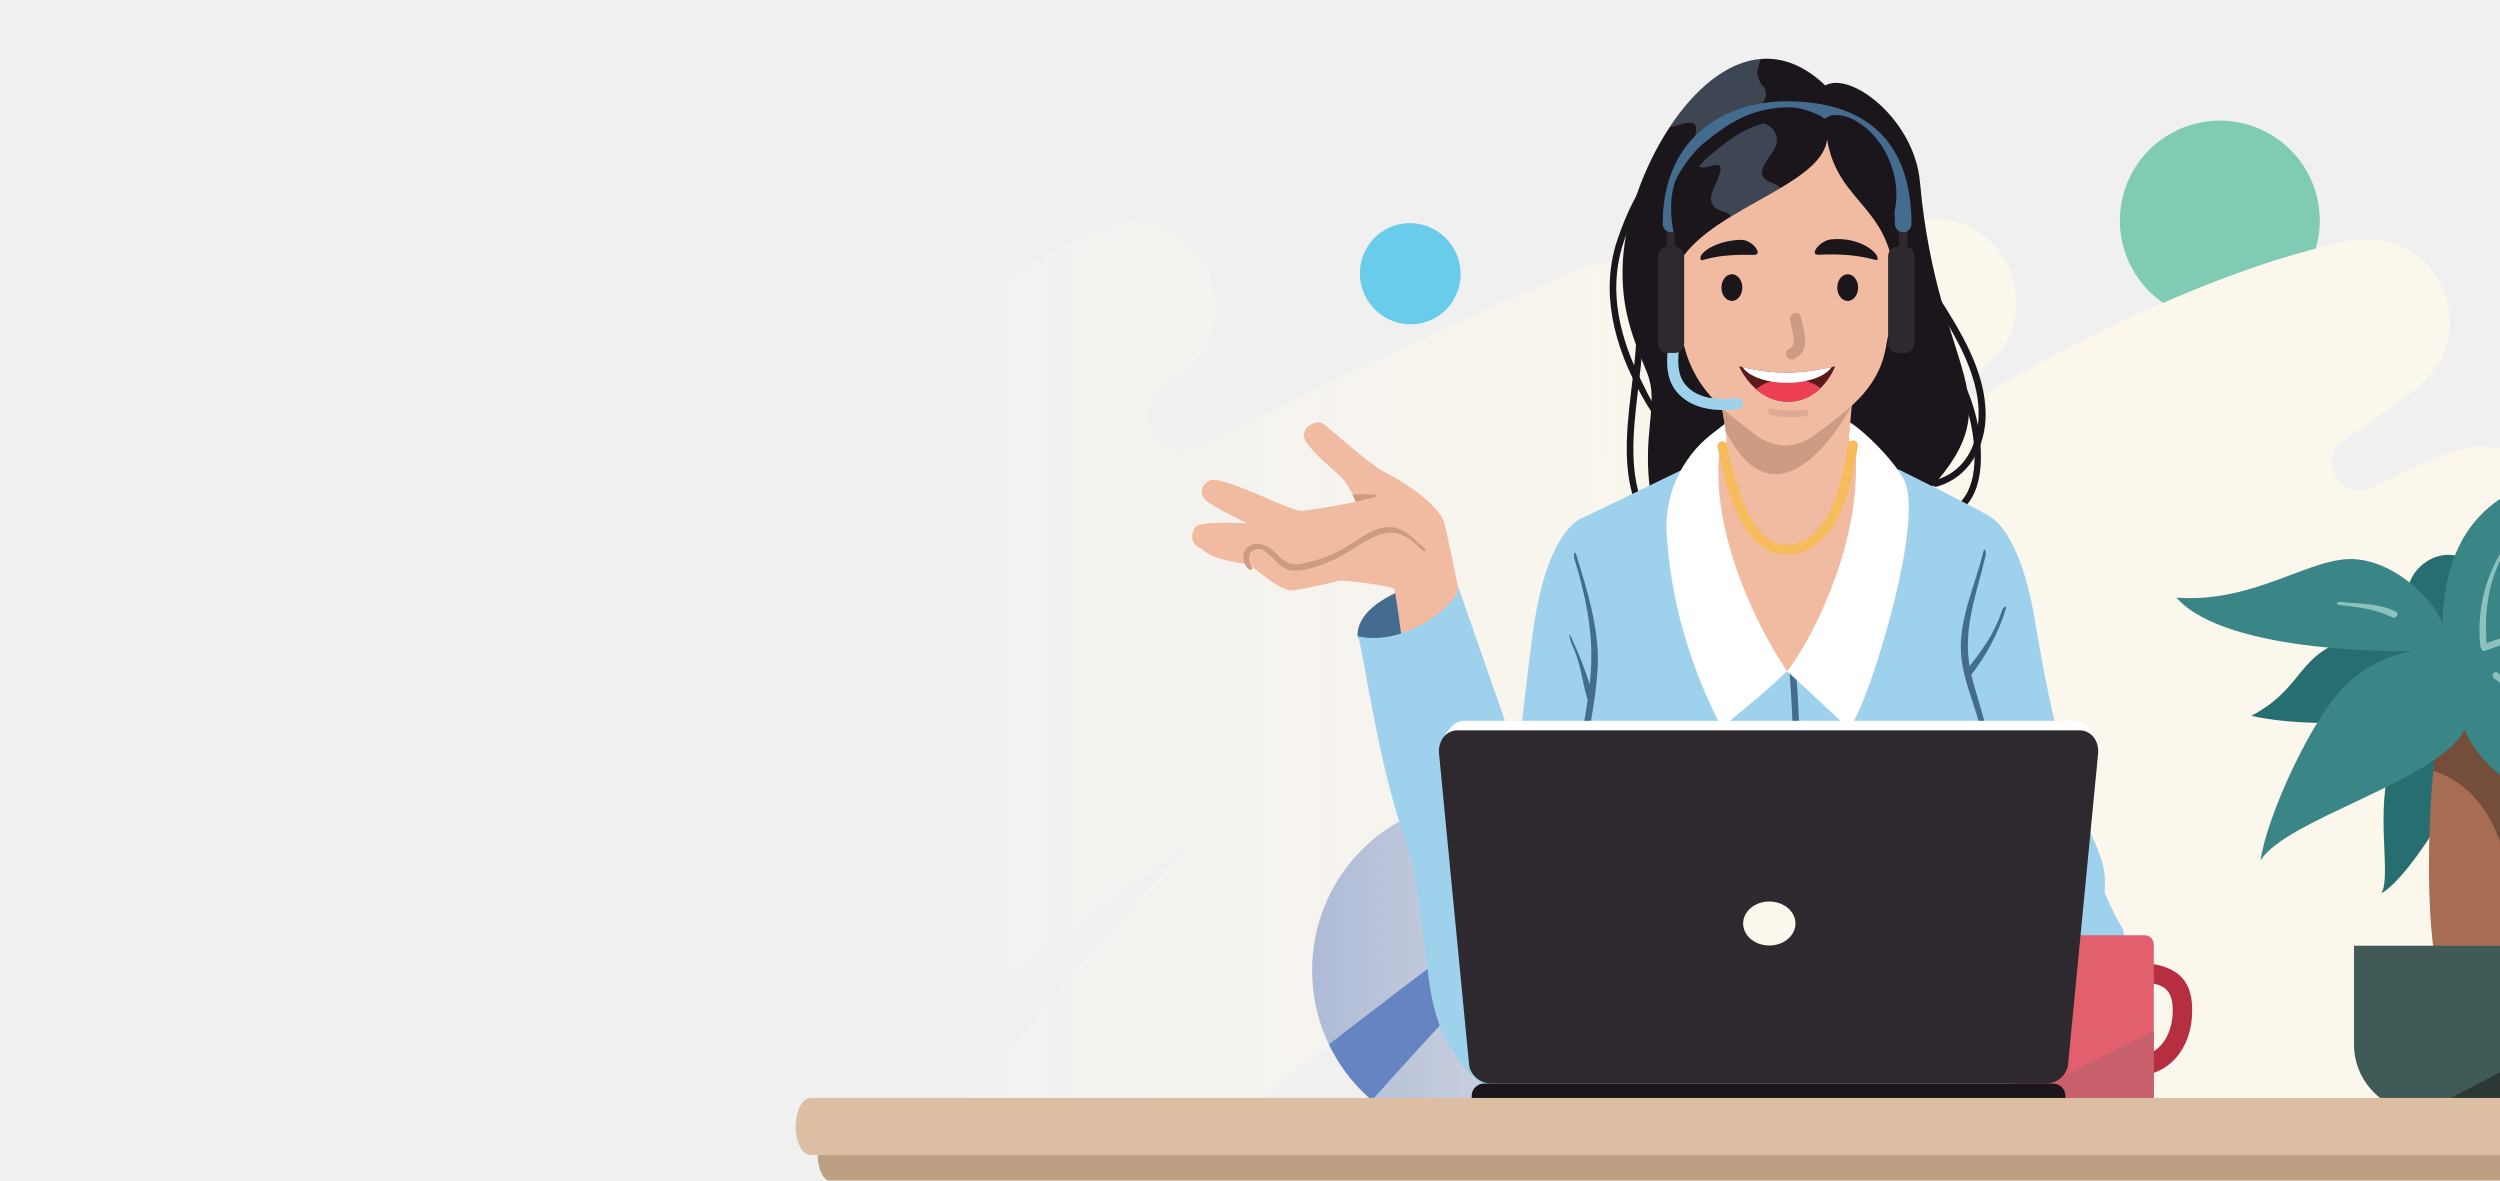
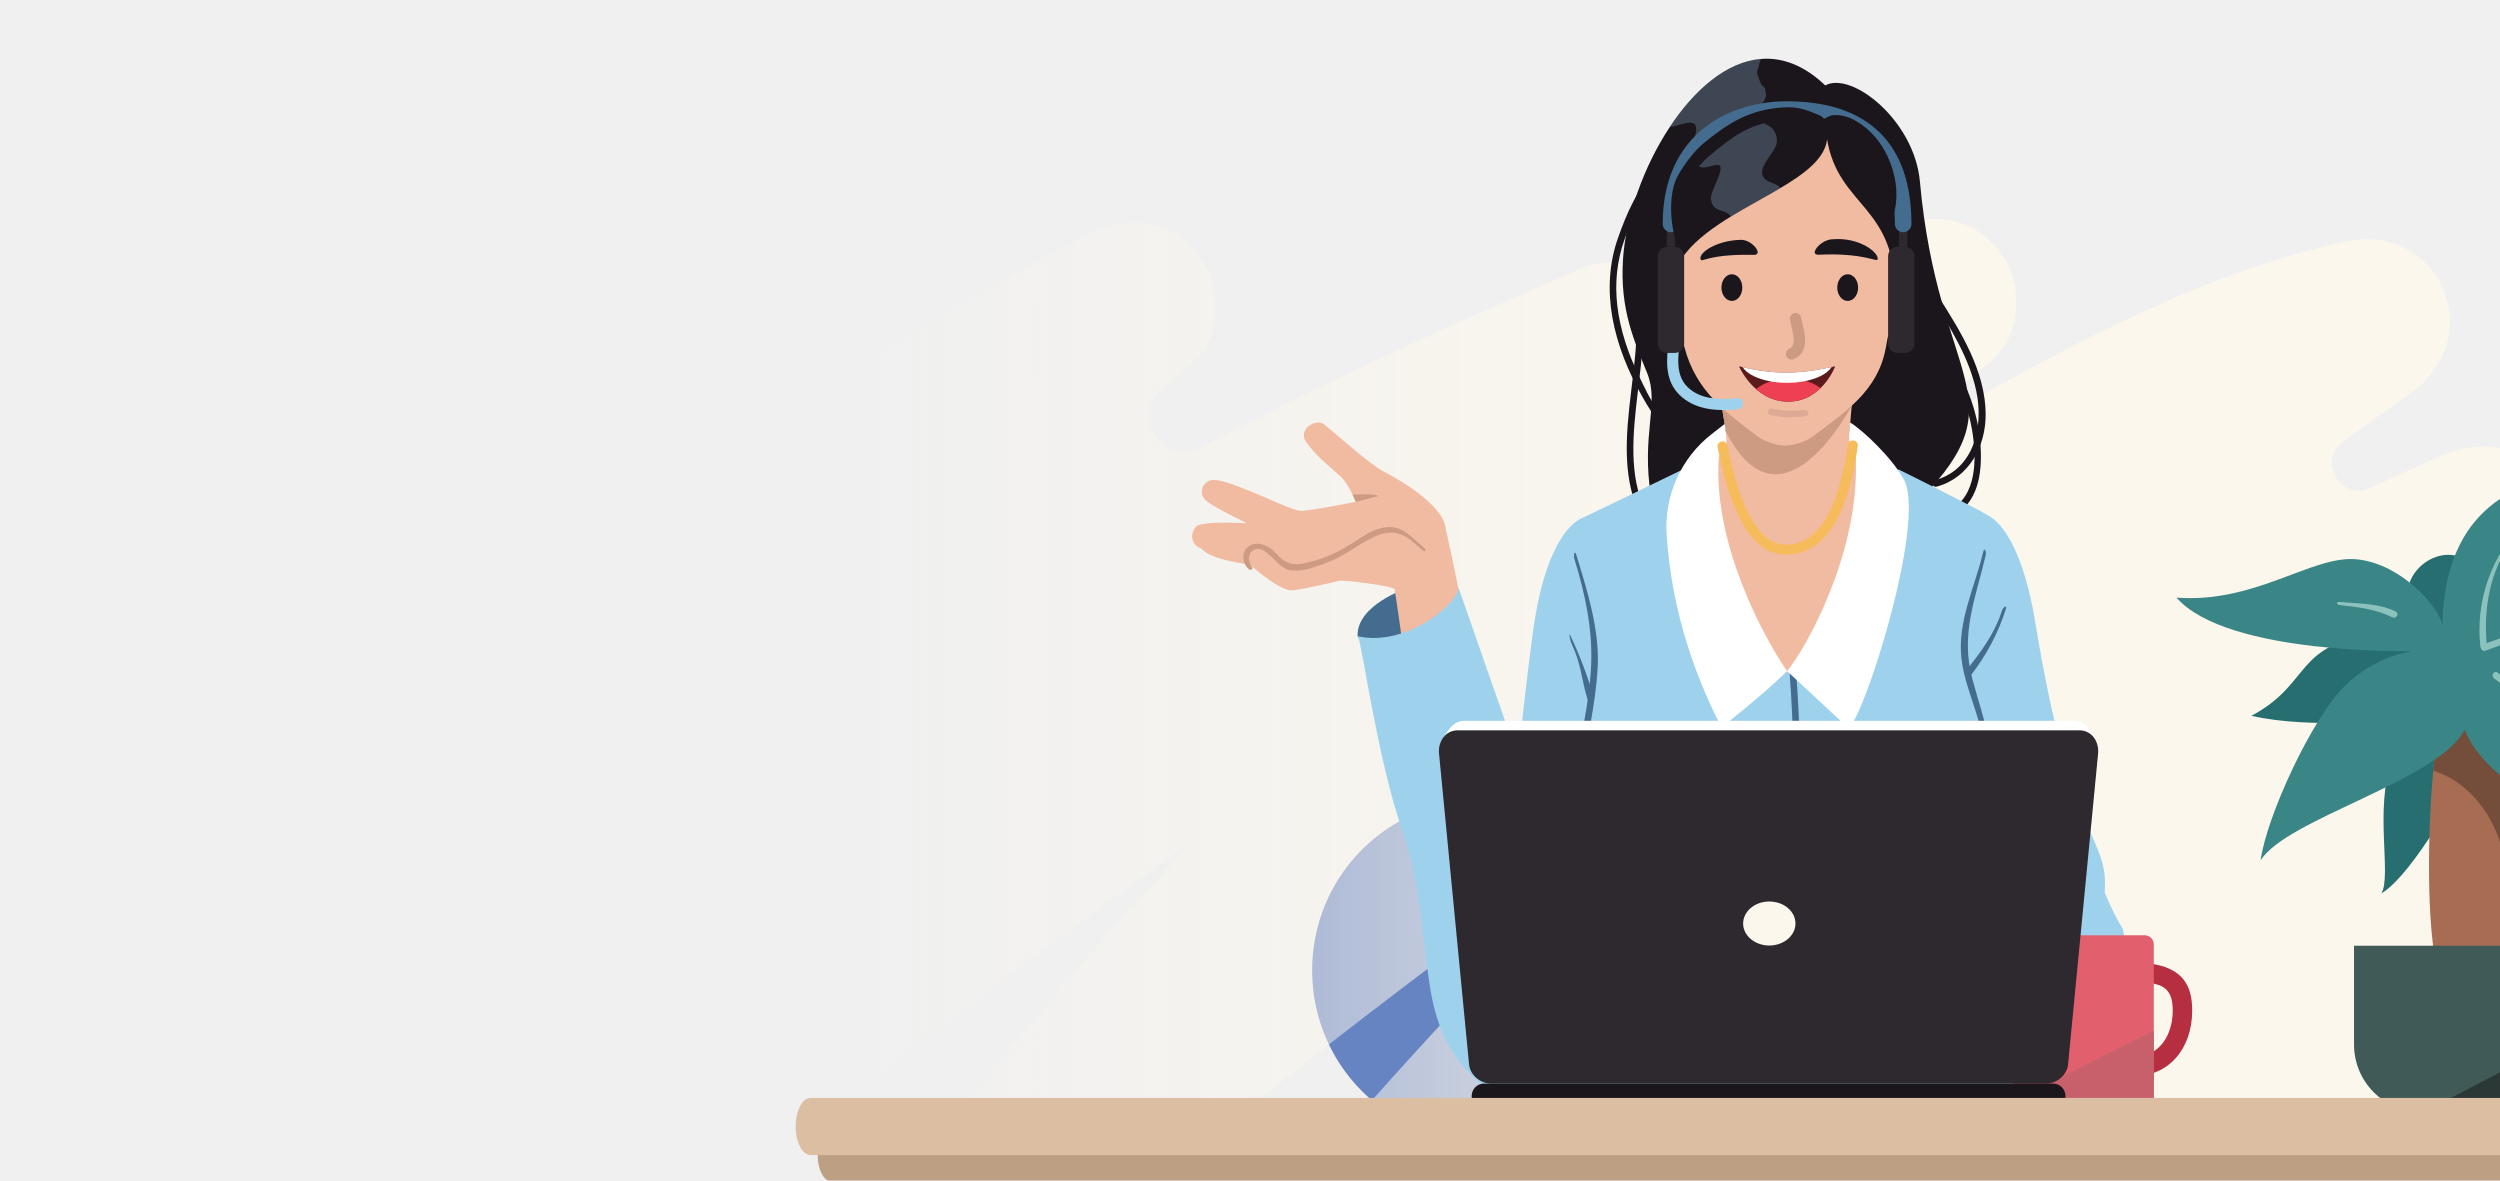
<svg xmlns="http://www.w3.org/2000/svg" width="684" height="323" viewBox="0 0 684 323" fill="none">
  <path d="M451 265.5C451 291.181 430.404 312 405 312C379.593 312 359 291.181 359 265.5C359 239.819 379.593 219 405 219C430.404 219 451 239.819 451 265.5Z" fill="#6683C2" />
-   <path d="M621.018 84.03C607.94 91.58 591.219 87.099 583.668 74.021C576.118 60.944 580.598 44.222 593.676 36.671C606.754 29.121 623.477 33.602 631.026 46.679C638.577 59.757 634.096 76.479 621.018 84.03Z" fill="#7FCBB4" />
-   <path d="M392.78 86.902C386.204 90.698 377.767 88.398 373.936 81.763C370.106 75.128 372.332 66.672 378.908 62.875C385.485 59.078 393.922 61.378 397.752 68.013C401.583 74.648 399.357 83.105 392.78 86.902Z" fill="#68CCEA" />
  <g clip-path="url(#clip0_2007_3315)">
    <path d="M-122.702 313.504H-31.721C-31.544 313.268 -31.363 313.033 -31.186 312.798C-31.065 312.642 -30.944 312.487 -30.823 312.331C-30.771 312.722 -30.71 313.113 -30.635 313.504H22.888C47.277 293.456 71.187 273.906 95.93 254.272C79.922 273.284 64.729 293.031 50.623 313.504H119.316C126.516 307.654 133.573 302.04 140.151 296.904C139.325 297.485 145.051 293.297 140.238 296.844C142.573 295.247 169.153 273.811 213.05 244.129C190.894 265.382 168.772 288.02 145.73 313.507H217.358C245.251 290.664 273.004 268.853 309.651 242.096C315.249 238.007 320.865 233.944 326.5 229.9C318.787 238.128 311.171 246.454 303.68 254.894C286.786 273.929 270.488 293.487 254.767 313.507H328.386C340.411 303.926 350.354 296.062 362.092 286.92C392.546 263.251 424.237 239.649 455.336 217.906C439.29 233.36 423.562 249.151 408.21 265.314C393.258 281.056 378.658 297.132 364.396 313.507H446.521C457.188 305.617 467.896 297.777 478.672 290.038C477.594 291.264 476.515 292.489 475.44 293.718C469.767 300.235 464.2 306.835 458.715 313.504H549.206C554.294 309.748 559.394 306.008 564.52 302.31C565.172 301.839 565.825 301.373 566.477 300.906C565.493 301.976 564.493 303.034 563.509 304.111C560.673 307.218 557.866 310.355 555.079 313.504H769.083C769.773 311.687 770.445 309.862 771.086 308.018C774.058 299.453 769.671 289.238 762.95 284.019C760.038 281.754 756.994 280.407 753.875 279.804C759.167 275.476 764.496 271.194 769.879 266.979C777.419 261.073 778.377 247.023 773.428 239.308C768.257 231.243 757.439 225.314 747.787 228.816C722.602 237.95 697.821 248.233 673.564 259.624C682.888 251.169 692.292 242.813 701.748 234.528C716.477 221.62 731.334 208.855 746.195 196.099C753.498 189.829 754.863 176.412 749.745 168.427C747.629 165.127 744.883 162.365 741.597 160.234C737.331 157.468 728.947 155.909 724.104 157.931C696.905 169.292 670.626 182.303 645.072 196.577C645.92 195.928 646.769 195.276 647.622 194.631C652.012 191.315 656.433 188.038 660.88 184.802C670.411 177.865 680.075 171.113 689.855 164.531C699.707 157.897 704.924 144.093 698.002 133.29C691.104 122.529 680.429 119.141 666.937 125.097C660.77 127.82 654.645 130.616 648.557 133.487C640.474 137.3 633.9 126.053 641.13 120.788C646.894 116.592 652.913 112.272 659.235 107.803C681.761 91.876 666.96 60.619 641.741 66.07C592.616 76.684 538.234 109.336 493.183 137.952C541.719 99.31 547.565 100.877 550.9 88.697C552.397 83.231 551.722 75.951 548.61 71.104C545.483 66.229 540.833 61.935 535.043 60.612C528.714 59.163 523.44 60.301 517.549 62.914C498.527 71.343 479.868 80.522 461.518 90.29C458.81 78.095 444.665 68.376 433.478 73.118C431.671 73.884 429.868 74.662 428.061 75.436L428.054 75.42C425.636 77.017 386.296 92.3 328.39 122.392C318.221 127.676 309.055 113.842 317.832 106.453C320.533 104.181 323.234 101.905 325.938 99.629C334.595 92.342 334.082 77.935 327.715 69.647C320.612 60.403 308.614 58.487 298.426 63.768C267.889 79.593 238.322 97.057 209.501 115.701C200.241 121.69 190.223 109.268 197.963 101.397C198.193 101.161 198.427 100.926 198.657 100.691C206.642 92.573 207.302 79.65 200.433 70.709C193.829 62.114 180.695 58.594 171.145 64.83C145.01 81.884 119.674 100.202 95.27 119.703C91.811 122.464 87.33 117.878 90.144 114.453C98.431 104.359 107.381 93.837 116.653 83.367C136.398 61.074 108.619 31.411 84.543 51.075C68.709 64.01 53.383 77.571 38.602 91.701C34.023 96.079 26.483 92.733 26.543 86.379C26.543 86.269 26.543 86.159 26.543 86.045C26.543 63.999 -1.931 56.557 -12.217 69.897C-66.03 139.701 -104.111 210.578 -131.988 288.396C-135.187 297.325 -130.45 308.121 -122.702 313.5V313.504Z" fill="url(#paint0_linear_2007_3315)" />
    <path d="M651.368 172.907C626.938 176.465 632.863 186.817 615.977 195.852C632.882 199.626 654.419 196.755 654.419 196.755C654.419 196.755 659.27 194.949 654.419 208.138C649.569 221.328 654.419 239.573 651.545 244.451C660.707 238.852 674.18 213.195 674.18 213.195C674.18 213.195 676.191 214.818 680.649 220.421C685.103 226.024 692.504 228.007 694.48 231.622C696.947 220.963 694.48 203.981 694.48 203.981C694.48 203.981 685.813 206.238 702.744 208.677C719.673 211.116 736.857 201.902 746.019 205.153C733.802 187.268 706.158 174.894 716.964 177.242C717.519 177.364 664.475 188.084 651.364 172.907H651.368Z" fill="#266E70" />
    <path d="M660.349 167.125C654.959 159.357 664.573 149.422 672.924 152.313C684.032 156.159 668.828 175.436 685.609 167.125C693.764 156.827 709.934 156.106 705.26 165.32C700.591 174.534 668.613 189.71 660.349 167.125Z" fill="#266E70" />
    <path d="M683.889 264.089C680.656 269.927 666.994 266.061 666.994 266.061C663.698 252.834 664.279 226.149 665.742 210.866C666.278 205.35 666.923 201.33 667.541 199.953C669.876 194.763 677.593 187.177 681.546 198.018C681.791 198.693 682.029 199.516 682.255 200.465C682.32 200.719 682.384 200.984 682.436 201.269C682.617 202.073 682.783 202.957 682.946 203.917C682.983 204.11 683.017 204.307 683.044 204.501C683.217 205.525 683.372 206.629 683.526 207.789C683.564 208.074 683.609 208.355 683.636 208.639C683.655 208.757 683.674 208.878 683.681 208.996C683.745 209.451 683.798 209.929 683.855 210.403C683.881 210.676 683.919 210.949 683.945 211.234C683.99 211.681 684.043 212.129 684.092 212.595C684.119 212.842 684.145 213.089 684.164 213.343C684.247 214.101 684.311 214.868 684.383 215.653C684.409 215.918 684.428 216.173 684.454 216.438C684.518 217.235 684.583 218.035 684.647 218.851C684.711 219.662 684.775 220.485 684.828 221.316C684.865 221.862 684.899 222.42 684.937 222.989C684.975 223.611 685.009 224.229 685.047 224.863C685.073 225.273 685.099 225.686 685.118 226.096C685.299 229.483 685.435 232.927 685.518 236.288C685.846 249.451 685.382 261.396 683.892 264.089H683.889Z" fill="#A76D52" />
    <path d="M685.51 236.284C682.802 221.563 674.093 213.441 665.738 210.866C666.274 205.35 666.919 201.33 667.537 199.953C669.872 194.763 677.589 187.177 681.542 198.018C681.788 198.693 682.025 199.516 682.252 200.465C682.316 200.719 682.38 200.984 682.433 201.269C682.614 202.073 682.78 202.957 682.942 203.917C682.979 204.11 683.013 204.307 683.04 204.501C683.213 205.525 683.368 206.629 683.523 207.789C683.56 208.074 683.606 208.355 683.632 208.639C683.651 208.757 683.67 208.878 683.677 208.996C683.741 209.451 683.794 209.929 683.851 210.403C683.877 210.676 683.915 210.949 683.941 211.234C683.994 211.681 684.039 212.129 684.088 212.595C684.115 212.842 684.141 213.089 684.16 213.343C684.243 214.101 684.315 214.868 684.379 215.653C684.405 215.918 684.424 216.172 684.45 216.438C684.522 217.235 684.586 218.035 684.643 218.851C684.707 219.662 684.771 220.485 684.824 221.316C684.862 221.862 684.896 222.42 684.933 222.989C684.971 223.611 685.005 224.229 685.043 224.863C685.069 225.273 685.095 225.686 685.114 226.096C685.295 229.483 685.431 232.927 685.514 236.288L685.51 236.284Z" fill="#754D3B" />
    <path d="M644.062 258.751H701.787V285.782C701.787 295.967 693.564 304.232 683.441 304.232H662.409C652.281 304.232 644.062 295.963 644.062 285.782V258.751Z" fill="#405B57" />
    <path d="M701.784 284.113L663.168 304.236H683.438C693.569 304.236 701.784 295.974 701.784 285.786V284.113Z" fill="#2B3836" />
    <path d="M668.255 170.919C668.614 149.783 677.632 140.205 685.61 135.509C693.587 130.813 707.879 119.069 716.569 117.514C704.017 130.521 700.773 159.539 689.095 170.919C701.229 161.284 708.418 156.061 718.293 157.639C734.169 160.173 749.456 168.571 766.162 174.352C757.898 179.412 725.539 185.913 721.597 185.735C717.656 185.553 697.718 183.027 697.718 183.027C710.474 195.313 713.212 224.76 719.926 229.096C706.34 227.833 679.752 214.101 674.362 199.649C667.177 213.559 625.498 224.039 618.493 235.419C620.111 223.497 632.325 196.937 641.309 187.905C650.29 178.873 660.531 178.149 660.531 178.149C660.531 178.149 609.331 179.412 595.5 163.514C617.237 165.142 632.687 151.77 644.904 153.037C657.121 154.301 667.18 166.044 668.259 170.923L668.255 170.919Z" fill="#3A8585" />
    <path d="M725.83 169.006C709.924 168.707 694.361 170.63 679.477 176.282C678.395 176.695 678.862 178.459 679.96 178.042C694.697 172.447 710.165 169.746 725.916 170.046C727.086 170.069 726.995 169.029 725.826 169.006H725.83Z" fill="#8CC2BD" />
    <path d="M688.775 144.935C681.031 153.758 677.357 165.172 678.625 176.889C678.749 178.046 680.567 178.058 680.443 176.889C679.232 165.665 681.657 154.107 689.095 145.629C689.865 144.749 689.552 144.051 688.775 144.935Z" fill="#8CC2BD" />
    <path d="M693.376 199.224C691.912 193.015 688.401 187.776 683.29 184.006C682.347 183.308 681.438 184.893 682.373 185.584C687.092 189.066 691.067 193.477 692.418 199.194C692.686 200.336 693.647 200.37 693.376 199.224Z" fill="#8CC2BD" />
    <path d="M655.485 167.327C650.687 164.96 645.58 165.237 640.322 164.687C639.16 164.565 639.07 165.442 640.22 165.563C645.157 166.079 650.061 166.678 654.568 168.905C655.613 169.421 656.537 167.847 655.485 167.327Z" fill="#8CC2BD" />
    <path d="M525.291 136.769C497.719 164.956 452.691 141.973 451.763 136.223C448.911 118.539 454.116 110.751 450.665 102.083C447.206 93.416 443.118 84.722 444.064 70.774C444.826 59.413 449.651 45.666 456.817 34.799C463.557 24.569 472.365 16.887 481.809 16.128C487.539 15.662 493.506 17.756 499.39 23.37C506.575 19.413 523.786 32.887 525.291 49.703C530.24 104.632 552.875 108.585 525.291 136.773V136.769Z" fill="#1B161C" />
    <path d="M530.317 81.061C529.691 80.075 528.118 80.989 528.748 81.983C533.662 89.729 538.736 97.839 540.697 106.935C542.794 116.665 540.124 128.5 529.366 131.39C528.238 131.694 528.717 133.458 529.849 133.15C538.72 130.768 543.341 122.108 543.277 113.274C543.19 101.477 536.408 90.654 530.317 81.058V81.061Z" fill="#1B161C" />
    <path d="M541.9 122.286C541.361 113.433 538.32 105.035 533.36 97.733C532.704 96.769 531.131 97.68 531.791 98.655C535.752 104.485 538.509 110.998 539.614 117.996C540.806 125.522 541.01 135.787 533.187 139.739C532.142 140.266 533.062 141.844 534.104 141.317C541.191 137.736 542.337 129.532 541.896 122.286H541.9Z" fill="#1B161C" />
    <path d="M462.239 117.147C455.005 117.655 451.093 108.384 448.423 102.865C445.484 96.803 443.255 90.264 442.486 83.539C441.792 77.462 442.384 71.351 444.44 65.581C446.631 59.429 449.743 52.02 454.68 47.598C455.555 46.812 454.265 45.526 453.394 46.308C448.147 51.008 444.994 58.552 442.686 65.1C440.219 72.098 439.849 79.506 441.135 86.793C442.49 94.482 445.545 101.83 449.373 108.593C452.236 113.649 455.676 119.442 462.239 118.979C463.397 118.899 463.408 117.071 462.239 117.151V117.147Z" fill="#1B161C" />
    <path d="M455.294 146.138C446.758 138.814 446.355 126.44 447.185 116.005C448.037 105.266 450.285 94.687 449.433 83.868C449.342 82.704 447.524 82.692 447.615 83.868C448.599 96.344 445.397 108.509 445.099 120.932C444.872 130.442 446.43 140.926 454.008 147.428C454.894 148.187 456.184 146.901 455.29 146.138H455.294Z" fill="#1B161C" />
    <path d="M519.575 128.506C519.575 128.506 540.709 138.93 544.662 141.46C548.615 143.99 553.884 152.104 556.879 170.41C566.984 232.195 577.009 228.341 575.84 244.219C577.835 248.931 579.476 252.136 580.6 253.759C581.453 254.992 582.245 263.614 580.242 269.774C579.235 272.873 582.637 284.018 582.995 286.267C583.354 288.517 572.121 312.335 564.313 312.335H502.677C502.677 312.335 448.525 316.173 449.705 309.934C450.886 303.694 442.701 290.74 440.415 280.122C430.48 270.878 414.389 264.578 414.084 244.102C413.895 231.47 413.658 216.555 419.312 173.616C422.503 149.373 429.68 143.053 432.924 141.699C434.063 141.225 460.285 128.506 460.285 128.506H519.579H519.575Z" fill="#9ED2EC" />
    <path d="M491.424 183.889C491.337 182.72 489.557 183.092 489.644 184.253C490.666 197.825 490.979 211.42 490.606 225.026C490.575 226.198 492.386 226.327 492.416 225.151C492.793 211.382 492.457 197.624 491.424 183.889Z" fill="#446C8F" />
    <path d="M468.85 126.465C462.373 143.929 480.776 178.915 489.391 184.214C510.129 165.908 511.796 134.515 510.887 125.745C510.359 125.654 506.059 121.853 506.025 118.185C488.656 115.241 476.62 117.043 472.21 118.056C471.52 121.618 468.85 126.469 468.85 126.469V126.465Z" fill="#F1BBA2" />
    <path d="M470.289 106.911C471.07 110.196 472.85 123.412 473.842 125.862C478.67 137.785 485.026 138.869 488.952 138.869C493.195 138.869 501.305 136.821 504.779 126.101C505.971 122.426 506.024 116.683 507.083 105.986C488.963 102.386 470.285 106.908 470.285 106.908L470.289 106.911Z" fill="#F1BBA2" />
    <path d="M506.719 110.974C497.135 127.596 483.183 139.803 472.21 118.052C472.108 117.449 470.984 110.64 470.984 110.64L506.738 109.889L506.719 110.974Z" fill="#CD9A82" />
    <path d="M516.108 70.65C526.402 68.993 525.41 85.558 514.762 93.546C514.762 93.546 514.762 73.757 516.108 70.65Z" fill="#F1BBA2" />
    <path d="M458.935 70.65C448.641 68.993 446.718 83.438 460.281 93.546C460.281 93.546 460.281 73.757 458.935 70.65Z" fill="#F1BBA2" />
    <path d="M519.62 59.078C519.62 45.813 514.603 28.846 488.426 28.846C462.25 28.846 457.177 45.619 457.177 62.583C457.097 75.605 458.006 84.223 460.873 95.042C464.053 107.036 472.041 112.711 480.902 119.425C482.176 120.392 485.269 121.803 488.426 121.943C491.583 121.803 494.676 120.392 495.951 119.425C504.811 112.711 513.819 107.036 515.98 95.042C518.13 83.1 520.616 71.713 519.624 59.078H519.62Z" fill="#F1BBA2" />
    <path d="M502.672 78.686C502.672 76.668 503.951 75.033 505.527 75.033C507.104 75.033 508.382 76.668 508.382 78.686C508.382 80.704 507.104 82.338 505.527 82.338C503.951 82.338 502.672 80.704 502.672 78.686Z" fill="#1B161C" />
    <path d="M470.984 78.686C470.984 76.668 472.263 75.033 473.84 75.033C475.416 75.033 476.695 76.668 476.695 78.686C476.695 80.704 475.416 82.338 473.84 82.338C472.263 82.338 470.984 80.704 470.984 78.686Z" fill="#1B161C" />
    <path d="M490.199 98.387C489.611 98.387 489.045 98.049 488.781 97.472C488.419 96.683 488.762 95.754 489.547 95.39C491.112 94.665 491.003 92.974 490.165 89.45C489.999 88.755 489.845 88.096 489.735 87.466C489.592 86.612 490.161 85.801 491.01 85.656C491.859 85.508 492.666 86.085 492.809 86.939C492.9 87.47 493.043 88.076 493.198 88.721C493.918 91.748 495.005 96.319 490.852 98.242C490.641 98.341 490.418 98.387 490.199 98.387Z" fill="#CD9A82" />
    <path d="M500.999 65.492C497.928 65.803 494.813 69.828 497.589 69.692C509.35 69.126 513.385 71.634 513.672 71.046C514.43 69.494 509.036 64.673 500.999 65.492Z" fill="#1B161C" />
    <path d="M476.327 65.617C479.412 65.549 482.618 69.793 479.838 69.729C468.066 69.463 465.773 71.656 465.388 71.125C464.234 69.532 469.236 65.772 476.323 65.617H476.327Z" fill="#1B161C" />
    <path d="M475.785 100.216C485.547 102.643 492.585 102.382 502.117 100.216C502.117 100.216 498.522 109.889 489.236 109.889C479.949 109.889 475.785 100.216 475.785 100.216Z" fill="#5D1A1C" />
    <mask id="mask0_2007_3315" style="mask-type:luminance" maskUnits="userSpaceOnUse" x="475" y="100" width="28" height="10">
      <path d="M475.781 100.215C485.543 102.643 492.581 102.381 502.113 100.215C502.113 100.215 498.518 109.888 489.232 109.888C479.945 109.888 475.781 100.215 475.781 100.215Z" fill="white" />
    </mask>
    <g mask="url(#mask0_2007_3315)">
      <path d="M489.455 117.707C495.602 117.707 500.586 114.546 500.586 110.648C500.586 106.749 495.602 103.588 489.455 103.588C483.308 103.588 478.324 106.749 478.324 110.648C478.324 114.546 483.308 117.707 489.455 117.707Z" fill="#ED4053" />
      <path d="M488.946 104.745C495.962 104.745 501.649 102.041 501.649 98.706C501.649 95.371 495.962 92.668 488.946 92.668C481.93 92.668 476.242 95.371 476.242 98.706C476.242 102.041 481.93 104.745 488.946 104.745Z" fill="white" />
    </g>
    <path d="M518.438 81.124C519.064 56.18 503.045 56.848 499.892 38.162C499.284 43.351 493.887 47.433 487.113 51.461C482.862 53.991 478.068 56.495 473.579 59.241C464.089 65.049 455.95 71.926 457.168 82.338L452.2 99.563C452.2 99.563 444.053 51.62 457.168 38.617C459.091 36.709 461 35.048 462.871 33.595C470.181 27.97 477.03 25.675 483.062 25.136C491.571 24.389 498.447 27.116 502.668 28.846C510.642 32.116 528.614 40.518 518.434 81.124H518.438Z" fill="#1B161C" />
    <path opacity="0.26" d="M482.785 48.894C480.153 46.136 485.844 41.797 486.135 38.967C486.252 37.727 485.999 36.676 485.297 35.652C484.136 33.971 481.854 33.763 480.684 32.344C478.633 29.852 481.857 29.321 482.8 27.322C483.291 26.29 483.227 25.85 483.065 25.141C483.012 24.894 482.948 24.621 482.891 24.272C482.782 23.642 482.054 23.551 481.839 23.013C480.277 19.242 480.684 20.327 481.167 18.134C481.311 17.44 481.548 16.784 481.801 16.124C472.356 16.883 463.545 24.564 456.809 34.794C458.744 34.54 461.369 33.323 462.874 33.599C463.919 33.801 464.428 34.715 463.802 37.161C463.247 39.327 461.795 42.696 463.538 44.733C464.164 45.465 464.971 45.692 465.891 45.81C467.008 45.965 469.659 44.733 470.414 45.252C471.975 46.33 467.853 52.293 468.117 54.466C468.49 57.561 470.523 57.197 472.586 58.32C473.084 58.593 473.405 58.897 473.586 59.242C478.071 56.492 482.868 53.988 487.119 51.462C485.976 50.028 483.875 50.047 482.785 48.894Z" fill="#9ED2EC" />
    <path d="M506.221 115.599C509.781 117.784 517.913 125.503 520.969 131.344C527.222 143.305 508.865 199.941 505.527 199.027L488.949 183.612C493.547 178.225 509.54 150.834 507.65 123.576C505.338 121.945 505.87 118.982 506.221 115.599Z" fill="white" />
    <path d="M470.286 124.926C468.465 149.119 483.28 175.566 488.953 183.611C482.624 189.874 470.988 199.039 470.988 199.039C460.031 177.573 456.93 159.672 456.006 146.495C455.252 135.752 459.85 125.336 468.325 118.751C470.399 117.139 471.87 115.989 471.87 115.989C472.904 121.941 472.214 123.936 470.29 124.926H470.286Z" fill="white" />
    <path d="M547.71 167.125C545.666 173.54 541.95 178.361 537.809 183.653C537.092 184.567 538.371 185.868 539.091 184.946C543.429 179.404 546.684 173.289 548.823 166.575C549.181 165.453 548.065 166.01 547.71 167.129V167.125Z" fill="#446C8F" />
    <path d="M431.202 151.589C430.855 150.47 430.429 151.903 430.776 153.03C433.696 162.471 435.793 172.258 435.325 182.246C434.827 192.798 432.055 203.613 430.331 214.029C430.139 215.179 431.893 215.672 432.081 214.515C433.835 203.92 436.638 192.984 437.139 182.246C437.618 172.068 434.171 161.189 431.202 151.589Z" fill="#446C8F" />
    <path d="M542.359 246.864C542.695 240.92 539.311 236 541.597 230.666C543.555 226.096 544.747 221.301 545.154 216.339C546.048 205.491 542.502 196.197 539.685 185.963C536.267 173.559 540.503 163.799 543.276 151.953C543.543 150.811 542.91 149.73 542.642 150.876C540.382 160.529 535.487 169.99 536.648 180.148C537.293 185.808 539.522 191.076 541.118 196.501C542.853 202.407 543.739 208.556 543.445 214.72C543.14 221.119 541.382 226.892 538.696 232.65C537.327 235.582 542.302 238.481 541.435 241.561C540.673 245.263 540.33 247.524 540.843 250.24C541.152 251.878 541.854 253.263 542.321 254.833C543.151 257.606 544.731 258.088 542.744 263.175C542.148 264.696 542.374 265.781 543.377 267.173C544.826 269.183 546.086 268.641 546.055 272.259C546.048 273.09 545.806 274.038 545.49 275.006L547.896 273.435C548.183 272.278 548.311 271.156 548.096 270.169C547.677 268.261 545.867 267.753 544.946 266.243C543.645 264.119 545.459 262.173 545.739 260.239C545.904 259.07 545.618 258.126 545.312 257.003C544.769 255.011 543.475 253.274 542.936 251.252C542.54 249.773 542.363 248.313 542.355 246.852L542.366 246.864H542.359Z" fill="#446C8F" />
    <path d="M571.407 267.393C566.624 267.025 561.702 266.646 556.998 267.849C552.932 268.888 549.428 271.198 545.98 273.508C541.292 276.649 536.694 279.217 530.983 279.858C525.79 280.442 520.524 279.786 515.364 279.16C514.206 279.02 514.218 280.848 515.364 280.988C524.503 282.096 533.771 282.851 542.084 278.155C546.003 275.94 549.484 272.958 553.573 271.035C559.212 268.383 565.372 268.755 571.41 269.222C572.576 269.313 572.572 267.484 571.41 267.393H571.407Z" fill="#446C8F" />
    <path d="M566.074 240.339C556.984 248.472 550.217 257.477 546.185 269.02C545.796 270.132 547.55 270.609 547.935 269.506C551.865 258.255 558.455 248.427 567.315 240.502C568.19 239.721 566.945 239.562 566.074 240.339Z" fill="#446C8F" />
    <path d="M436.027 190.636C434.333 184.852 432.194 179.249 429.618 173.809C429.117 172.747 429.547 175.194 430.044 176.252C432.557 181.555 432.624 185.489 434.273 191.126C434.601 192.252 436.355 191.77 436.023 190.64L436.027 190.636Z" fill="#446C8F" />
    <path d="M488.574 151.76C479.989 151.76 473.89 142.151 469.933 122.404C469.786 121.66 470.261 120.939 471 120.791C471.736 120.644 472.456 121.121 472.603 121.865C476.258 140.084 481.716 149.229 488.826 149.021C497.46 148.778 502.79 140.084 505.6 121.668C505.713 120.92 506.407 120.408 507.154 120.522C507.897 120.636 508.406 121.338 508.293 122.085C506.377 134.644 502.28 151.384 488.905 151.763C488.796 151.763 488.687 151.767 488.577 151.767L488.574 151.76Z" fill="#F6BB5A" />
    <path d="M475.396 108.946C471.262 109.314 466.751 109.435 463.138 107.046C458.879 104.227 458.891 99.744 459.4 95.142C459.619 93.181 456.563 93.197 456.348 95.142C455.779 100.282 456.013 105.164 460.226 108.696C464.477 112.258 470.135 112.485 475.393 112.015C477.331 111.84 477.35 108.772 475.393 108.946H475.396Z" fill="#9ED2EC" />
    <path d="M521.187 67.504H519.188C517.749 67.504 516.582 68.678 516.582 70.126V93.947C516.582 95.395 517.749 96.568 519.188 96.568H521.187C522.627 96.568 523.794 95.395 523.794 93.947V70.126C523.794 68.678 522.627 67.504 521.187 67.504Z" fill="#2E282F" />
    <path d="M458.176 67.504H456.177C454.737 67.504 453.57 68.678 453.57 70.126V93.947C453.57 95.395 454.737 96.568 456.177 96.568H458.176C459.615 96.568 460.782 95.395 460.782 93.947V70.126C460.782 68.678 459.615 67.504 458.176 67.504Z" fill="#2E282F" />
    <path d="M521.845 61.257H519.574V67.523H521.845V61.257Z" fill="#2E282F" />
    <path d="M458.314 61.257H456.043V67.523H458.314V61.257Z" fill="#2E282F" />
    <path d="M520.707 63.541C519.454 63.541 518.436 62.516 518.436 61.257C518.436 42.025 508.486 32.276 488.861 32.276C474.649 32.276 459.459 39.89 459.459 61.257C459.459 62.516 458.445 63.541 457.189 63.541C455.933 63.541 454.918 62.516 454.918 61.257C454.918 36.495 473.2 27.709 488.857 27.709C511.175 27.709 522.974 39.309 522.974 61.257C522.974 62.516 521.959 63.541 520.703 63.541H520.707Z" fill="#446C8F" />
    <path d="M371.444 174.064C371.086 165.582 384.736 161.022 384.736 161.022L387.403 179.31C387.403 179.31 378.63 186.521 371.444 174.064Z" fill="#446C8F" />
    <path d="M399.443 163.644C398.854 159.513 396.097 147.291 395.324 143.627C394.249 138.536 384.891 132.209 378.761 129.129C374.62 127.046 363.961 117.298 362.094 115.978C360.083 114.551 354.837 117.324 357.443 121.068C360.049 124.812 364.496 128.207 366.797 130.365C369.098 132.524 370.939 137.307 370.939 137.307C370.939 137.307 357.903 139.89 355.753 139.757C353.607 139.621 344.864 135.456 343.178 134.841C341.492 134.223 333.292 130.521 331.025 131.446C328.758 132.372 327.875 135.149 330.006 137C332.134 138.851 341.182 143.168 341.182 143.168C341.182 143.168 328.758 142.398 327.227 144.093C325.691 145.789 325.54 149.028 328.762 150.109C331.368 153.349 341.952 154.43 341.952 154.43C341.952 154.43 350.235 161.986 353.762 161.523C357.288 161.06 365.417 159.209 366.337 158.902C367.257 158.595 381.213 160.29 381.522 161.216C381.828 162.141 384.129 178.953 384.129 178.953C384.129 178.953 399.88 177.493 399.443 163.647V163.644Z" fill="#F1BBA2" />
    <path d="M389.652 149.901C385.82 146.635 383.191 143.134 377.816 144.503C374.697 145.296 372.113 147.268 369.435 148.956C366.052 151.088 362.468 152.746 358.576 153.694C355.713 154.392 353.488 155.025 350.84 153.045C349.689 152.184 348.863 150.94 347.664 150.117C346.299 149.18 344.518 148.414 342.832 148.911C339.732 149.825 339.396 153.542 341.52 155.594C342.24 156.289 343.134 155.636 342.414 154.942C340.882 152.511 342.097 150.189 344.19 150.189C345.672 150.189 346.246 150.986 347.796 152.268C348.49 152.841 349.056 153.565 349.738 154.153C350.568 154.87 351.443 155.613 352.53 155.906C355.804 156.786 360.477 154.942 363.449 153.785C367.406 152.241 370.631 149.723 374.312 147.697C377.145 146.138 380.257 145.019 383.421 146.267C385.582 147.12 387.419 149.055 389.177 150.553C389.935 151.198 390.407 150.553 389.645 149.905L389.652 149.901Z" fill="#CD9A82" />
    <path d="M370.942 137.303L376.924 135.759C377.229 134.989 370.066 135.312 370.066 135.312L370.942 137.299V137.303Z" fill="#CD9A82" />
    <path d="M451.653 308.273C444.173 290.657 398.975 160.542 398.975 160.542C399.711 164.521 384.932 177.16 371.523 174.08C372.908 177.319 376.729 207.282 383.854 227.826C388.919 242.434 388.976 256.746 391.454 271.297C395.829 297.004 414.289 305.599 440.085 307.446L451.657 308.277L451.653 308.273Z" fill="#9ED2EC" />
    <path d="M583.909 294.427C582.438 294.427 581.25 293.228 581.25 291.753V266.061C581.25 264.582 582.442 263.387 583.909 263.387C597.974 263.387 599.781 270.381 599.781 276.477C599.781 287.049 593.256 294.431 583.909 294.431V294.427ZM586.568 268.803V288.767C591.996 287.421 594.459 281.928 594.459 276.477C594.459 270.723 592 269.126 586.568 268.807V268.803Z" fill="#B52F41" />
    <path d="M586.798 255.896H553.349C551.976 255.896 550.863 257.015 550.863 258.395V301.737C550.863 303.117 551.976 304.237 553.349 304.237H586.798C588.171 304.237 589.283 303.117 589.283 301.737V258.395C589.283 257.015 588.171 255.896 586.798 255.896Z" fill="#E2606E" />
    <path d="M550.863 301.734C550.863 303.11 551.984 304.237 553.353 304.237H586.798C588.167 304.237 589.287 303.11 589.287 301.734V282.02L550.867 301.183V301.734H550.863Z" fill="#C8606B" />
    <path d="M567.381 197.209H400.593C397.296 197.209 395.765 200.597 394.105 203.119L403.018 283.555C402.343 289.784 405.04 292.041 407.978 292.041H559.781C562.723 292.041 565.416 289.784 565.804 286.977L573.789 203.908C572.413 200.066 570.674 197.213 567.381 197.213V197.209Z" fill="white" />
    <path d="M568.931 199.812H398.831C395.534 199.812 393.264 202.842 393.754 206.545L401.954 291.403C402.339 294.21 405.036 296.467 407.978 296.467H559.78C562.722 296.467 565.415 294.21 565.804 291.403L574.004 206.545C574.494 202.842 572.224 199.812 568.927 199.812H568.931Z" fill="#2E282F" />
    <path d="M561.738 296.467H406.021C404.16 296.467 402.652 297.984 402.652 299.855V300.158C402.652 302.029 404.16 303.545 406.021 303.545H561.738C563.598 303.545 565.106 302.029 565.106 300.158V299.855C565.106 297.984 563.598 296.467 561.738 296.467Z" fill="#1B161C" />
    <path d="M476.922 252.739C476.881 249.393 480.083 246.65 484.081 246.65C488.079 246.65 491.286 249.393 491.24 252.739C491.199 256.042 487.993 258.694 484.081 258.694C480.17 258.694 476.964 256.042 476.922 252.739Z" fill="#FCF7ED" />
    <path opacity="0.49" d="M493.658 112.108C490.539 112.552 487.872 112.491 484.817 111.774C483.678 111.509 483.195 113.269 484.334 113.534C487.732 114.331 490.686 114.357 494.141 113.864C495.295 113.701 494.804 111.941 493.658 112.104V112.108Z" fill="#CD9A82" />
    <path d="M506.804 32.575C505.254 31.797 502.859 31.24 501.124 31.566C500.848 31.619 498.921 32.48 499.275 32.495C498.97 32.48 498.355 31.771 498.065 31.65C494.331 30.087 492.12 29.127 487.824 29.393C478.949 29.943 473.178 33.429 466.453 38.902C463.522 41.288 461.157 44.501 459.199 47.82C456.62 52.201 456.793 59.864 458.362 65.504C458.992 67.769 462.183 64.093 462.36 61.757C462.643 58.043 461.153 54.39 462.081 50.657C462.971 47.088 465.744 44.224 468.486 41.971C473.902 37.525 478.564 33.99 485.791 33.193C488.865 32.856 492.12 32.564 494.942 34.058C496.643 34.957 497.242 35.761 499.211 35.727C501.648 35.682 503.161 34.938 505.412 36.251C507.272 37.336 509.03 38.929 510.233 40.708C512.337 43.822 513.484 49.394 512.19 53.116C511.417 55.338 517.26 60.941 518.029 58.733C520.7 51.063 517.03 37.696 506.804 32.571V32.575Z" fill="#1B161C" />
    <path d="M217.693 308.214C217.693 312.531 219.513 316.023 221.759 316.023H772.93C774.056 316.023 775.07 315.153 775.809 313.734C776.543 312.324 777 310.369 777 308.214C777 303.898 775.176 300.394 772.928 300.394H221.757C220.631 300.394 219.617 301.264 218.883 302.682C218.275 303.849 217.858 305.385 217.731 307.097C217.706 307.458 217.691 307.832 217.691 308.214H217.693Z" fill="#DCBFA3" />
    <path d="M223.709 316.022H770.98C770.98 320.007 769.282 323.235 767.185 323.235H227.504C225.407 323.235 223.709 320.007 223.709 316.022Z" fill="#BDA084" />
  </g>
  <defs>
    <linearGradient id="paint0_linear_2007_3315" x1="232.371" y1="179.076" x2="495.806" y2="179.076" gradientUnits="userSpaceOnUse">
      <stop stop-color="#FCF7ED" stop-opacity="0" />
      <stop offset="1" stop-color="#FCF7ED" />
    </linearGradient>
    <clipPath id="clip0_2007_3315">
      <rect width="684" height="323" fill="white" />
    </clipPath>
  </defs>
</svg>
